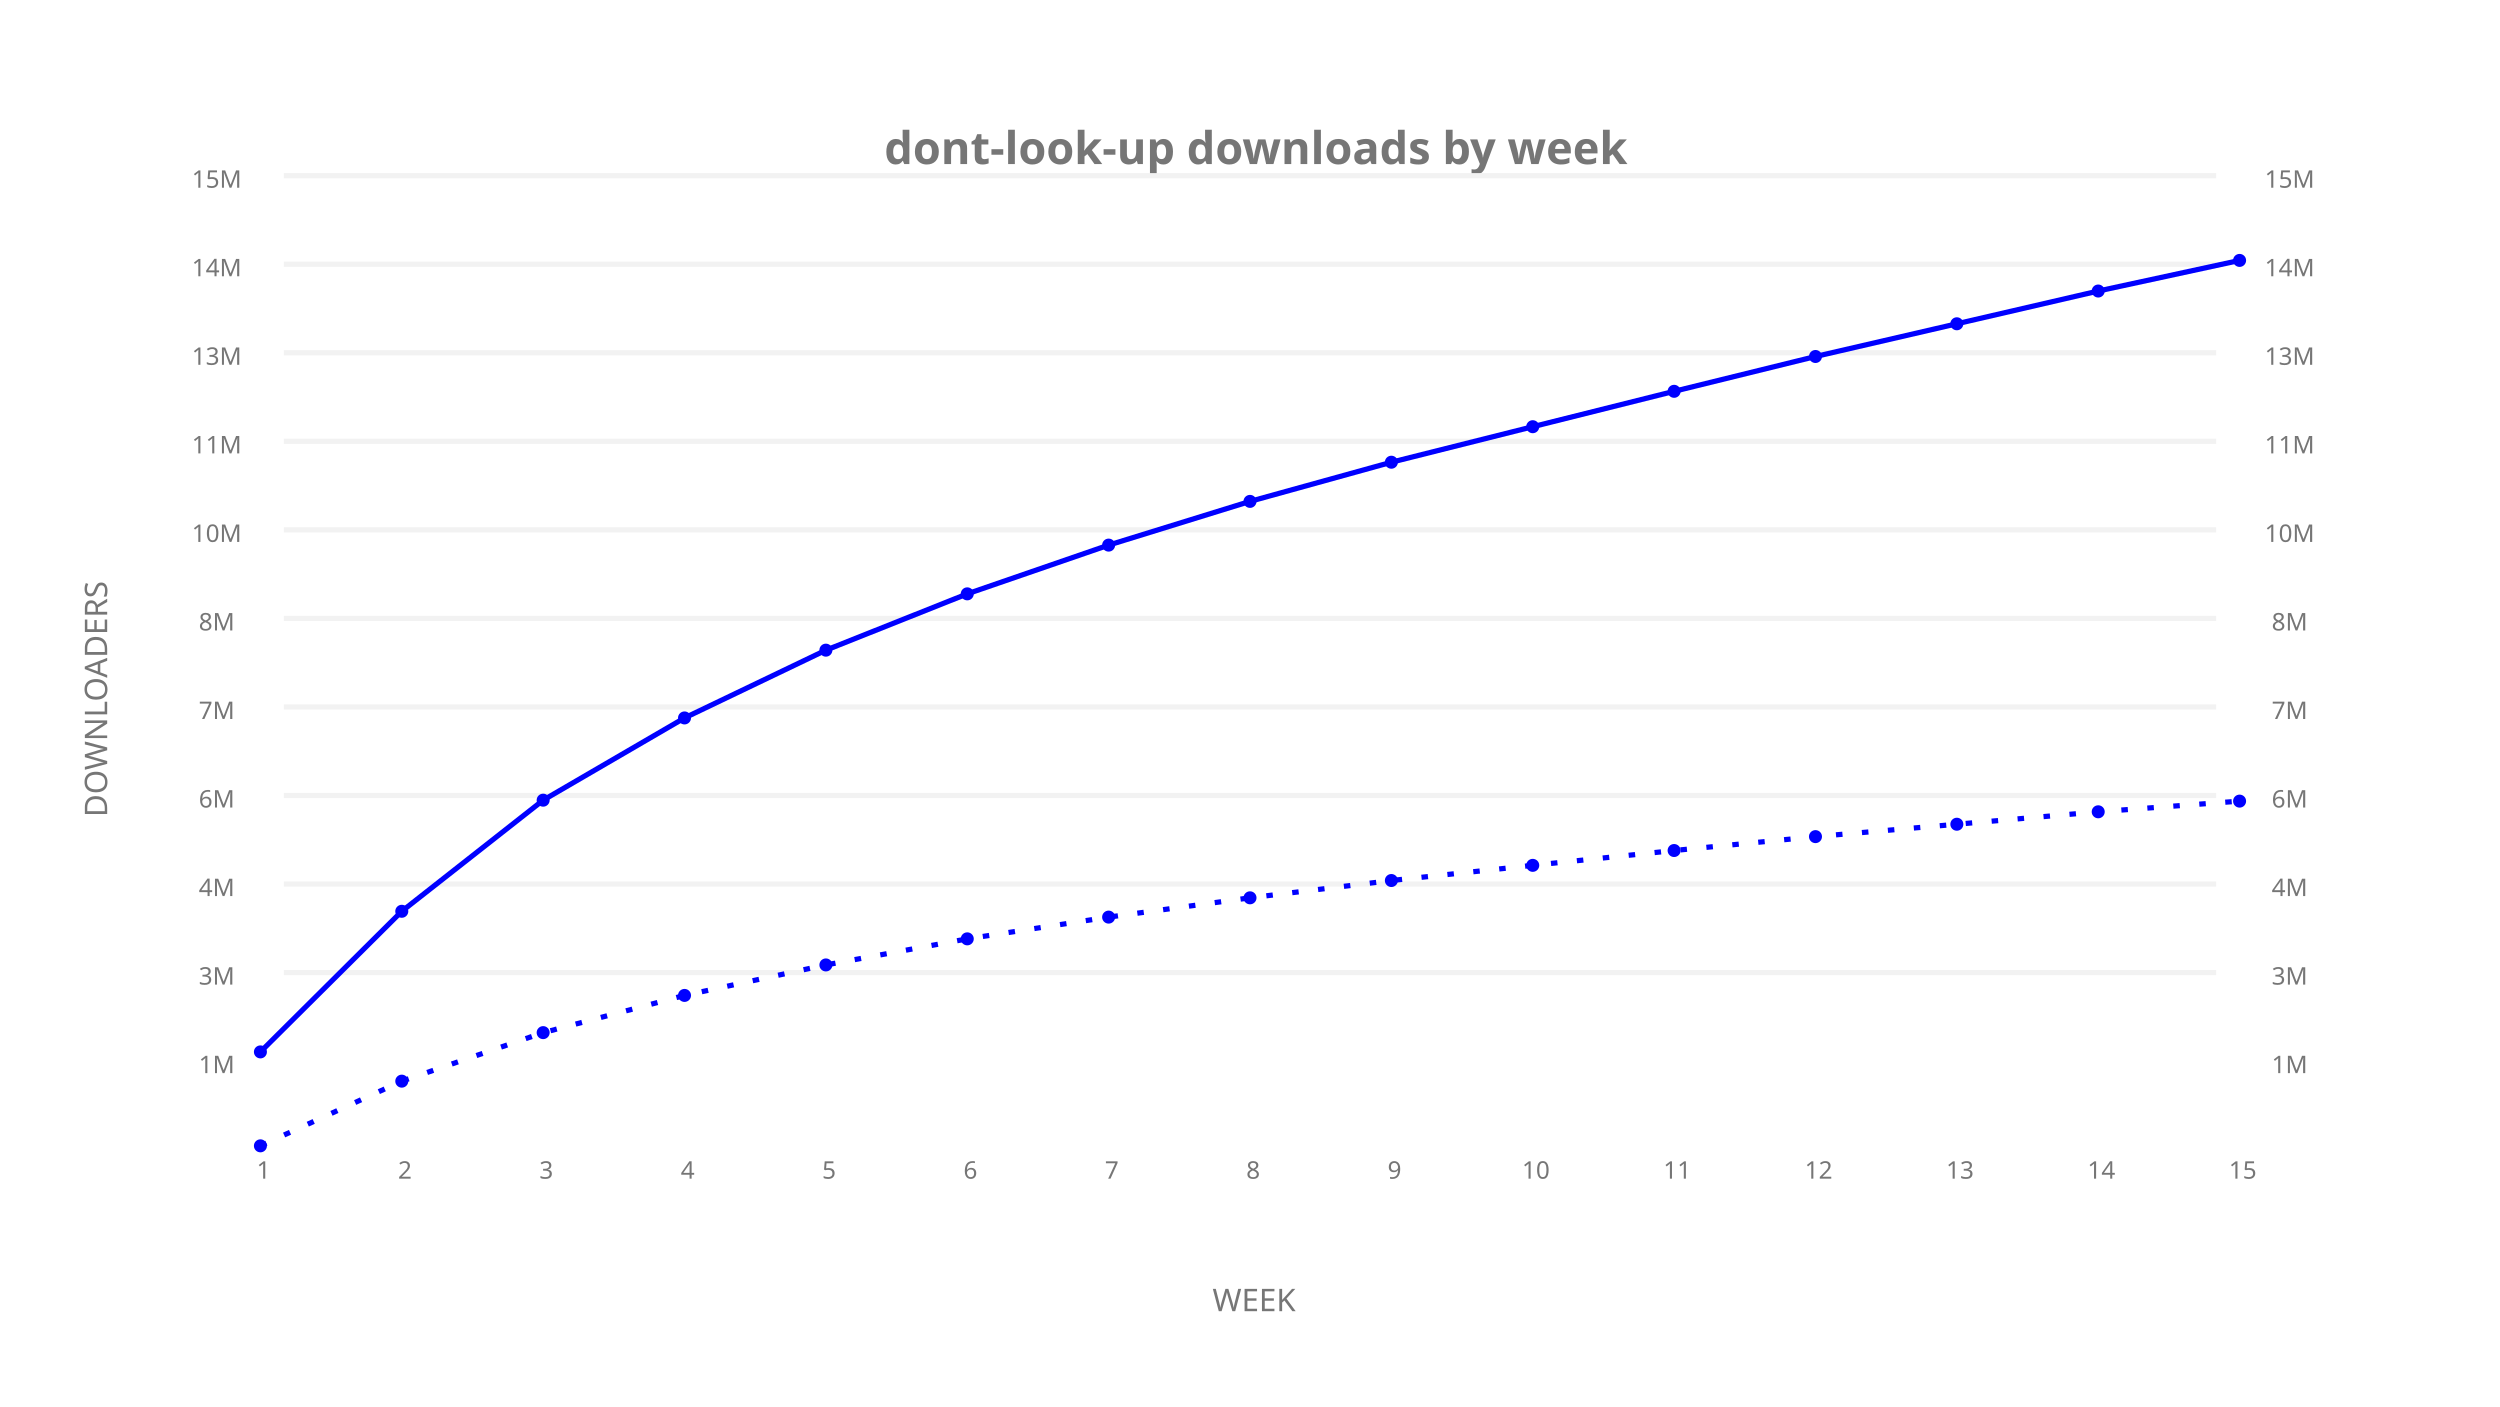
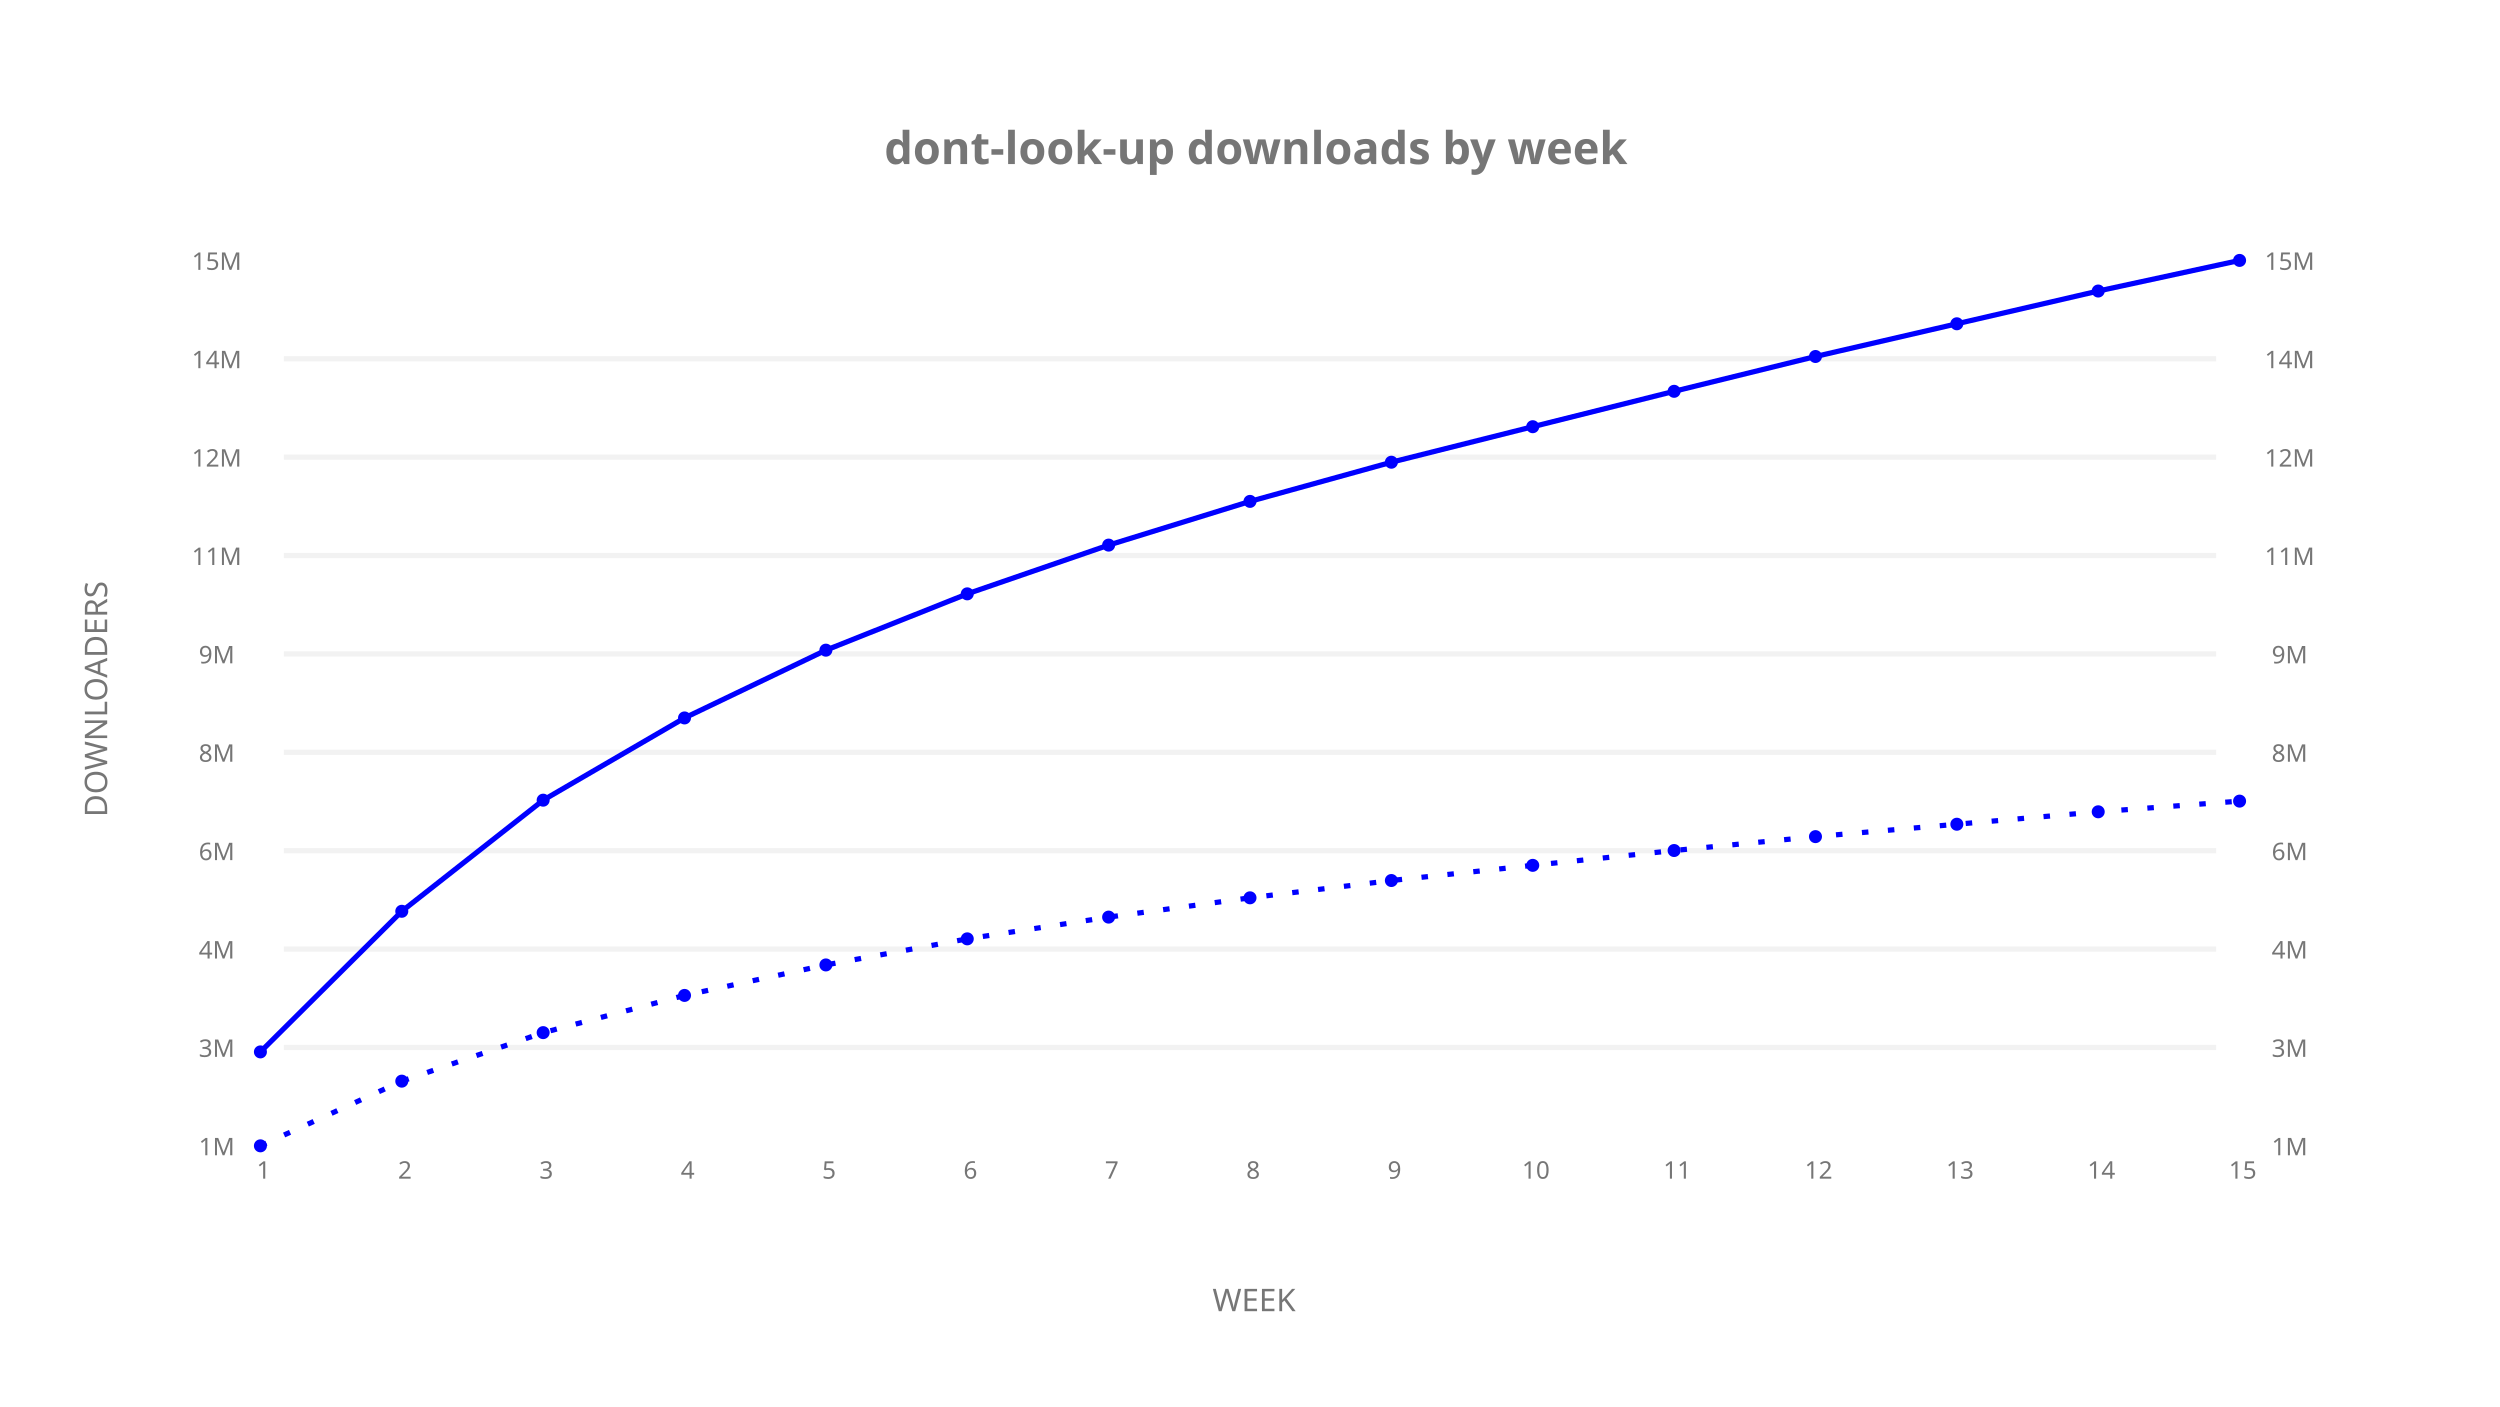
<svg xmlns="http://www.w3.org/2000/svg" xml:space="preserve" id="dont-look-up-downloads-by-week-dont-look-up-week" x="0px" y="0px" width="1920px" height="1080px" viewBox="0 0 1920 1080" enable-background="new 0 0 1920 1080" role="img">
  <g id="annotations">
    <text x="960" y="126" font-family="Atkinson Hyperlegible" font-size="26pt" text-anchor="middle" text-align="center" font-weight="600" font-style="normal" style="fill:rgb(118,118,118); fill-opacity:1; stroke:rgb(118,118,118); stroke-opacity:0; stroke-width:0.5"> dont-look-up downloads by week</text>
    <g id="axes-lines">
      <text x="960" y="1007" font-family="Atkinson Hyperlegible" font-size="18pt" text-anchor="middle" text-align="center" font-weight="500" font-style="normal" style="fill:rgb(118,118,118); fill-opacity:1; stroke:rgb(118,118,118); stroke-opacity:0; stroke-width:0.5"> WEEK</text>
      <text x="73" y="540" font-family="Atkinson Hyperlegible" font-size="18pt" text-anchor="middle" text-align="center" dominant-baseline="central" font-weight="500" font-style="normal" style="fill:rgb(118,118,118); fill-opacity:1; stroke:rgb(118,118,118); stroke-opacity:0; stroke-width:0.5" transform="rotate(-90,73,540)"> DOWNLOADERS</text>
    </g>
    <g id="tic-y-label-lines">
-       <line x1="218" y1="746.944" x2="1702" y2="746.944" style="fill:rgb(0,0,255); fill-opacity:0; stroke:rgb(242,242,242); stroke-opacity:1; stroke-width:4" />
-       <line x1="218" y1="678.944" x2="1702" y2="678.944" style="fill:rgb(0,0,255); fill-opacity:0; stroke:rgb(242,242,242); stroke-opacity:1; stroke-width:4" />
-       <line x1="218" y1="610.944" x2="1702" y2="610.944" style="fill:rgb(0,0,255); fill-opacity:0; stroke:rgb(242,242,242); stroke-opacity:1; stroke-width:4" />
-       <line x1="218" y1="542.944" x2="1702" y2="542.944" style="fill:rgb(0,0,255); fill-opacity:0; stroke:rgb(242,242,242); stroke-opacity:1; stroke-width:4" />
-       <line x1="218" y1="474.944" x2="1702" y2="474.944" style="fill:rgb(0,0,255); fill-opacity:0; stroke:rgb(242,242,242); stroke-opacity:1; stroke-width:4" />
-       <line x1="218" y1="406.944" x2="1702" y2="406.944" style="fill:rgb(0,0,255); fill-opacity:0; stroke:rgb(242,242,242); stroke-opacity:1; stroke-width:4" />
-       <line x1="218" y1="338.944" x2="1702" y2="338.944" style="fill:rgb(0,0,255); fill-opacity:0; stroke:rgb(242,242,242); stroke-opacity:1; stroke-width:4" />
-       <line x1="218" y1="270.944" x2="1702" y2="270.944" style="fill:rgb(0,0,255); fill-opacity:0; stroke:rgb(242,242,242); stroke-opacity:1; stroke-width:4" />
-       <line x1="218" y1="202.944" x2="1702" y2="202.944" style="fill:rgb(0,0,255); fill-opacity:0; stroke:rgb(242,242,242); stroke-opacity:1; stroke-width:4" />
-       <line x1="218" y1="134.944" x2="1702" y2="134.944" style="fill:rgb(0,0,255); fill-opacity:0; stroke:rgb(242,242,242); stroke-opacity:1; stroke-width:4" />
+       <line x1="218" y1="804.444" x2="1702" y2="804.444" style="fill:rgb(0,0,255); fill-opacity:0; stroke:rgb(242,242,242); stroke-opacity:1; stroke-width:4" />
+       <line x1="218" y1="728.889" x2="1702" y2="728.889" style="fill:rgb(0,0,255); fill-opacity:0; stroke:rgb(242,242,242); stroke-opacity:1; stroke-width:4" />
+       <line x1="218" y1="653.333" x2="1702" y2="653.333" style="fill:rgb(0,0,255); fill-opacity:0; stroke:rgb(242,242,242); stroke-opacity:1; stroke-width:4" />
+       <line x1="218" y1="577.778" x2="1702" y2="577.778" style="fill:rgb(0,0,255); fill-opacity:0; stroke:rgb(242,242,242); stroke-opacity:1; stroke-width:4" />
+       <line x1="218" y1="502.222" x2="1702" y2="502.222" style="fill:rgb(0,0,255); fill-opacity:0; stroke:rgb(242,242,242); stroke-opacity:1; stroke-width:4" />
+       <line x1="218" y1="426.667" x2="1702" y2="426.667" style="fill:rgb(0,0,255); fill-opacity:0; stroke:rgb(242,242,242); stroke-opacity:1; stroke-width:4" />
+       <line x1="218" y1="351.111" x2="1702" y2="351.111" style="fill:rgb(0,0,255); fill-opacity:0; stroke:rgb(242,242,242); stroke-opacity:1; stroke-width:4" />
+       <line x1="218" y1="275.556" x2="1702" y2="275.556" style="fill:rgb(0,0,255); fill-opacity:0; stroke:rgb(242,242,242); stroke-opacity:1; stroke-width:4" />
    </g>
    <g id="tic-x-labels">
      <text x="200" y="898" font-family="Atkinson Hyperlegible" font-size="14pt" text-anchor="middle" text-align="center" dominant-baseline="central" font-weight="400" font-style="normal" style="fill:rgb(118,118,118); fill-opacity:1; stroke:rgb(118,118,118); stroke-opacity:0; stroke-width:0.5"> 1</text>
      <text x="308.571" y="898" font-family="Atkinson Hyperlegible" font-size="14pt" text-anchor="middle" text-align="center" dominant-baseline="central" font-weight="400" font-style="normal" style="fill:rgb(118,118,118); fill-opacity:1; stroke:rgb(118,118,118); stroke-opacity:0; stroke-width:0.5"> 2</text>
      <text x="417.143" y="898" font-family="Atkinson Hyperlegible" font-size="14pt" text-anchor="middle" text-align="center" dominant-baseline="central" font-weight="400" font-style="normal" style="fill:rgb(118,118,118); fill-opacity:1; stroke:rgb(118,118,118); stroke-opacity:0; stroke-width:0.5"> 3</text>
      <text x="525.714" y="898" font-family="Atkinson Hyperlegible" font-size="14pt" text-anchor="middle" text-align="center" dominant-baseline="central" font-weight="400" font-style="normal" style="fill:rgb(118,118,118); fill-opacity:1; stroke:rgb(118,118,118); stroke-opacity:0; stroke-width:0.5"> 4</text>
      <text x="634.286" y="898" font-family="Atkinson Hyperlegible" font-size="14pt" text-anchor="middle" text-align="center" dominant-baseline="central" font-weight="400" font-style="normal" style="fill:rgb(118,118,118); fill-opacity:1; stroke:rgb(118,118,118); stroke-opacity:0; stroke-width:0.5"> 5</text>
      <text x="742.857" y="898" font-family="Atkinson Hyperlegible" font-size="14pt" text-anchor="middle" text-align="center" dominant-baseline="central" font-weight="400" font-style="normal" style="fill:rgb(118,118,118); fill-opacity:1; stroke:rgb(118,118,118); stroke-opacity:0; stroke-width:0.5"> 6</text>
      <text x="851.429" y="898" font-family="Atkinson Hyperlegible" font-size="14pt" text-anchor="middle" text-align="center" dominant-baseline="central" font-weight="400" font-style="normal" style="fill:rgb(118,118,118); fill-opacity:1; stroke:rgb(118,118,118); stroke-opacity:0; stroke-width:0.5"> 7</text>
      <text x="960" y="898" font-family="Atkinson Hyperlegible" font-size="14pt" text-anchor="middle" text-align="center" dominant-baseline="central" font-weight="400" font-style="normal" style="fill:rgb(118,118,118); fill-opacity:1; stroke:rgb(118,118,118); stroke-opacity:0; stroke-width:0.5"> 8</text>
      <text x="1068.571" y="898" font-family="Atkinson Hyperlegible" font-size="14pt" text-anchor="middle" text-align="center" dominant-baseline="central" font-weight="400" font-style="normal" style="fill:rgb(118,118,118); fill-opacity:1; stroke:rgb(118,118,118); stroke-opacity:0; stroke-width:0.5"> 9</text>
      <text x="1177.143" y="898" font-family="Atkinson Hyperlegible" font-size="14pt" text-anchor="middle" text-align="center" dominant-baseline="central" font-weight="400" font-style="normal" style="fill:rgb(118,118,118); fill-opacity:1; stroke:rgb(118,118,118); stroke-opacity:0; stroke-width:0.5"> 10</text>
      <text x="1285.714" y="898" font-family="Atkinson Hyperlegible" font-size="14pt" text-anchor="middle" text-align="center" dominant-baseline="central" font-weight="400" font-style="normal" style="fill:rgb(118,118,118); fill-opacity:1; stroke:rgb(118,118,118); stroke-opacity:0; stroke-width:0.5"> 11</text>
      <text x="1394.286" y="898" font-family="Atkinson Hyperlegible" font-size="14pt" text-anchor="middle" text-align="center" dominant-baseline="central" font-weight="400" font-style="normal" style="fill:rgb(118,118,118); fill-opacity:1; stroke:rgb(118,118,118); stroke-opacity:0; stroke-width:0.5"> 12</text>
      <text x="1502.857" y="898" font-family="Atkinson Hyperlegible" font-size="14pt" text-anchor="middle" text-align="center" dominant-baseline="central" font-weight="400" font-style="normal" style="fill:rgb(118,118,118); fill-opacity:1; stroke:rgb(118,118,118); stroke-opacity:0; stroke-width:0.5"> 13</text>
      <text x="1611.429" y="898" font-family="Atkinson Hyperlegible" font-size="14pt" text-anchor="middle" text-align="center" dominant-baseline="central" font-weight="400" font-style="normal" style="fill:rgb(118,118,118); fill-opacity:1; stroke:rgb(118,118,118); stroke-opacity:0; stroke-width:0.5"> 14</text>
      <text x="1720" y="898" font-family="Atkinson Hyperlegible" font-size="14pt" text-anchor="middle" text-align="center" dominant-baseline="central" font-weight="400" font-style="normal" style="fill:rgb(118,118,118); fill-opacity:1; stroke:rgb(118,118,118); stroke-opacity:0; stroke-width:0.5"> 15</text>
    </g>
    <g id="tic-y-labels">
-       <text x="164" y="816.944" font-family="Atkinson Hyperlegible" font-size="14pt" text-anchor="middle" text-align="center" dominant-baseline="central" font-weight="400" font-style="normal" style="fill:rgb(118,118,118); fill-opacity:1; stroke:rgb(118,118,118); stroke-opacity:0; stroke-width:0.5"> 1M</text>
-       <text x="1756" y="816.944" font-family="Atkinson Hyperlegible" font-size="14pt" text-anchor="middle" text-align="center" dominant-baseline="central" font-weight="400" font-style="normal" style="fill:rgb(118,118,118); fill-opacity:1; stroke:rgb(118,118,118); stroke-opacity:0; stroke-width:0.5"> 1M</text>
-       <text x="164" y="748.944" font-family="Atkinson Hyperlegible" font-size="14pt" text-anchor="middle" text-align="center" dominant-baseline="central" font-weight="400" font-style="normal" style="fill:rgb(118,118,118); fill-opacity:1; stroke:rgb(118,118,118); stroke-opacity:0; stroke-width:0.5"> 3M</text>
-       <text x="1756" y="748.944" font-family="Atkinson Hyperlegible" font-size="14pt" text-anchor="middle" text-align="center" dominant-baseline="central" font-weight="400" font-style="normal" style="fill:rgb(118,118,118); fill-opacity:1; stroke:rgb(118,118,118); stroke-opacity:0; stroke-width:0.5"> 3M</text>
-       <text x="164" y="680.944" font-family="Atkinson Hyperlegible" font-size="14pt" text-anchor="middle" text-align="center" dominant-baseline="central" font-weight="400" font-style="normal" style="fill:rgb(118,118,118); fill-opacity:1; stroke:rgb(118,118,118); stroke-opacity:0; stroke-width:0.5"> 4M</text>
-       <text x="1756" y="680.944" font-family="Atkinson Hyperlegible" font-size="14pt" text-anchor="middle" text-align="center" dominant-baseline="central" font-weight="400" font-style="normal" style="fill:rgb(118,118,118); fill-opacity:1; stroke:rgb(118,118,118); stroke-opacity:0; stroke-width:0.5"> 4M</text>
-       <text x="164" y="612.944" font-family="Atkinson Hyperlegible" font-size="14pt" text-anchor="middle" text-align="center" dominant-baseline="central" font-weight="400" font-style="normal" style="fill:rgb(118,118,118); fill-opacity:1; stroke:rgb(118,118,118); stroke-opacity:0; stroke-width:0.5"> 6M</text>
-       <text x="1756" y="612.944" font-family="Atkinson Hyperlegible" font-size="14pt" text-anchor="middle" text-align="center" dominant-baseline="central" font-weight="400" font-style="normal" style="fill:rgb(118,118,118); fill-opacity:1; stroke:rgb(118,118,118); stroke-opacity:0; stroke-width:0.5"> 6M</text>
-       <text x="164" y="544.944" font-family="Atkinson Hyperlegible" font-size="14pt" text-anchor="middle" text-align="center" dominant-baseline="central" font-weight="400" font-style="normal" style="fill:rgb(118,118,118); fill-opacity:1; stroke:rgb(118,118,118); stroke-opacity:0; stroke-width:0.5"> 7M</text>
-       <text x="1756" y="544.944" font-family="Atkinson Hyperlegible" font-size="14pt" text-anchor="middle" text-align="center" dominant-baseline="central" font-weight="400" font-style="normal" style="fill:rgb(118,118,118); fill-opacity:1; stroke:rgb(118,118,118); stroke-opacity:0; stroke-width:0.5"> 7M</text>
-       <text x="164" y="476.944" font-family="Atkinson Hyperlegible" font-size="14pt" text-anchor="middle" text-align="center" dominant-baseline="central" font-weight="400" font-style="normal" style="fill:rgb(118,118,118); fill-opacity:1; stroke:rgb(118,118,118); stroke-opacity:0; stroke-width:0.5"> 8M</text>
-       <text x="1756" y="476.944" font-family="Atkinson Hyperlegible" font-size="14pt" text-anchor="middle" text-align="center" dominant-baseline="central" font-weight="400" font-style="normal" style="fill:rgb(118,118,118); fill-opacity:1; stroke:rgb(118,118,118); stroke-opacity:0; stroke-width:0.5"> 8M</text>
-       <text x="164" y="408.944" font-family="Atkinson Hyperlegible" font-size="14pt" text-anchor="middle" text-align="center" dominant-baseline="central" font-weight="400" font-style="normal" style="fill:rgb(118,118,118); fill-opacity:1; stroke:rgb(118,118,118); stroke-opacity:0; stroke-width:0.5"> 10M</text>
-       <text x="1756" y="408.944" font-family="Atkinson Hyperlegible" font-size="14pt" text-anchor="middle" text-align="center" dominant-baseline="central" font-weight="400" font-style="normal" style="fill:rgb(118,118,118); fill-opacity:1; stroke:rgb(118,118,118); stroke-opacity:0; stroke-width:0.5"> 10M</text>
-       <text x="164" y="340.944" font-family="Atkinson Hyperlegible" font-size="14pt" text-anchor="middle" text-align="center" dominant-baseline="central" font-weight="400" font-style="normal" style="fill:rgb(118,118,118); fill-opacity:1; stroke:rgb(118,118,118); stroke-opacity:0; stroke-width:0.5"> 11M</text>
-       <text x="1756" y="340.944" font-family="Atkinson Hyperlegible" font-size="14pt" text-anchor="middle" text-align="center" dominant-baseline="central" font-weight="400" font-style="normal" style="fill:rgb(118,118,118); fill-opacity:1; stroke:rgb(118,118,118); stroke-opacity:0; stroke-width:0.5"> 11M</text>
-       <text x="164" y="272.944" font-family="Atkinson Hyperlegible" font-size="14pt" text-anchor="middle" text-align="center" dominant-baseline="central" font-weight="400" font-style="normal" style="fill:rgb(118,118,118); fill-opacity:1; stroke:rgb(118,118,118); stroke-opacity:0; stroke-width:0.5"> 13M</text>
-       <text x="1756" y="272.944" font-family="Atkinson Hyperlegible" font-size="14pt" text-anchor="middle" text-align="center" dominant-baseline="central" font-weight="400" font-style="normal" style="fill:rgb(118,118,118); fill-opacity:1; stroke:rgb(118,118,118); stroke-opacity:0; stroke-width:0.5"> 13M</text>
-       <text x="164" y="204.944" font-family="Atkinson Hyperlegible" font-size="14pt" text-anchor="middle" text-align="center" dominant-baseline="central" font-weight="400" font-style="normal" style="fill:rgb(118,118,118); fill-opacity:1; stroke:rgb(118,118,118); stroke-opacity:0; stroke-width:0.5"> 14M</text>
-       <text x="1756" y="204.944" font-family="Atkinson Hyperlegible" font-size="14pt" text-anchor="middle" text-align="center" dominant-baseline="central" font-weight="400" font-style="normal" style="fill:rgb(118,118,118); fill-opacity:1; stroke:rgb(118,118,118); stroke-opacity:0; stroke-width:0.5"> 14M</text>
-       <text x="164" y="136.944" font-family="Atkinson Hyperlegible" font-size="14pt" text-anchor="middle" text-align="center" dominant-baseline="central" font-weight="400" font-style="normal" style="fill:rgb(118,118,118); fill-opacity:1; stroke:rgb(118,118,118); stroke-opacity:0; stroke-width:0.5"> 15M</text>
-       <text x="1756" y="136.944" font-family="Atkinson Hyperlegible" font-size="14pt" text-anchor="middle" text-align="center" dominant-baseline="central" font-weight="400" font-style="normal" style="fill:rgb(118,118,118); fill-opacity:1; stroke:rgb(118,118,118); stroke-opacity:0; stroke-width:0.5"> 15M</text>
+       <text x="164" y="880" font-family="Atkinson Hyperlegible" font-size="14pt" text-anchor="middle" text-align="center" dominant-baseline="central" font-weight="400" font-style="normal" style="fill:rgb(118,118,118); fill-opacity:1; stroke:rgb(118,118,118); stroke-opacity:0; stroke-width:0.5"> 1M</text>
+       <text x="1756" y="880" font-family="Atkinson Hyperlegible" font-size="14pt" text-anchor="middle" text-align="center" dominant-baseline="central" font-weight="400" font-style="normal" style="fill:rgb(118,118,118); fill-opacity:1; stroke:rgb(118,118,118); stroke-opacity:0; stroke-width:0.5"> 1M</text>
+       <text x="164" y="804.444" font-family="Atkinson Hyperlegible" font-size="14pt" text-anchor="middle" text-align="center" dominant-baseline="central" font-weight="400" font-style="normal" style="fill:rgb(118,118,118); fill-opacity:1; stroke:rgb(118,118,118); stroke-opacity:0; stroke-width:0.5"> 3M</text>
+       <text x="1756" y="804.444" font-family="Atkinson Hyperlegible" font-size="14pt" text-anchor="middle" text-align="center" dominant-baseline="central" font-weight="400" font-style="normal" style="fill:rgb(118,118,118); fill-opacity:1; stroke:rgb(118,118,118); stroke-opacity:0; stroke-width:0.5"> 3M</text>
+       <text x="164" y="728.889" font-family="Atkinson Hyperlegible" font-size="14pt" text-anchor="middle" text-align="center" dominant-baseline="central" font-weight="400" font-style="normal" style="fill:rgb(118,118,118); fill-opacity:1; stroke:rgb(118,118,118); stroke-opacity:0; stroke-width:0.5"> 4M</text>
+       <text x="1756" y="728.889" font-family="Atkinson Hyperlegible" font-size="14pt" text-anchor="middle" text-align="center" dominant-baseline="central" font-weight="400" font-style="normal" style="fill:rgb(118,118,118); fill-opacity:1; stroke:rgb(118,118,118); stroke-opacity:0; stroke-width:0.5"> 4M</text>
+       <text x="164" y="653.333" font-family="Atkinson Hyperlegible" font-size="14pt" text-anchor="middle" text-align="center" dominant-baseline="central" font-weight="400" font-style="normal" style="fill:rgb(118,118,118); fill-opacity:1; stroke:rgb(118,118,118); stroke-opacity:0; stroke-width:0.5"> 6M</text>
+       <text x="1756" y="653.333" font-family="Atkinson Hyperlegible" font-size="14pt" text-anchor="middle" text-align="center" dominant-baseline="central" font-weight="400" font-style="normal" style="fill:rgb(118,118,118); fill-opacity:1; stroke:rgb(118,118,118); stroke-opacity:0; stroke-width:0.5"> 6M</text>
+       <text x="164" y="577.778" font-family="Atkinson Hyperlegible" font-size="14pt" text-anchor="middle" text-align="center" dominant-baseline="central" font-weight="400" font-style="normal" style="fill:rgb(118,118,118); fill-opacity:1; stroke:rgb(118,118,118); stroke-opacity:0; stroke-width:0.5"> 8M</text>
+       <text x="1756" y="577.778" font-family="Atkinson Hyperlegible" font-size="14pt" text-anchor="middle" text-align="center" dominant-baseline="central" font-weight="400" font-style="normal" style="fill:rgb(118,118,118); fill-opacity:1; stroke:rgb(118,118,118); stroke-opacity:0; stroke-width:0.5"> 8M</text>
+       <text x="164" y="502.222" font-family="Atkinson Hyperlegible" font-size="14pt" text-anchor="middle" text-align="center" dominant-baseline="central" font-weight="400" font-style="normal" style="fill:rgb(118,118,118); fill-opacity:1; stroke:rgb(118,118,118); stroke-opacity:0; stroke-width:0.5"> 9M</text>
+       <text x="1756" y="502.222" font-family="Atkinson Hyperlegible" font-size="14pt" text-anchor="middle" text-align="center" dominant-baseline="central" font-weight="400" font-style="normal" style="fill:rgb(118,118,118); fill-opacity:1; stroke:rgb(118,118,118); stroke-opacity:0; stroke-width:0.5"> 9M</text>
+       <text x="164" y="426.667" font-family="Atkinson Hyperlegible" font-size="14pt" text-anchor="middle" text-align="center" dominant-baseline="central" font-weight="400" font-style="normal" style="fill:rgb(118,118,118); fill-opacity:1; stroke:rgb(118,118,118); stroke-opacity:0; stroke-width:0.5"> 11M</text>
+       <text x="1756" y="426.667" font-family="Atkinson Hyperlegible" font-size="14pt" text-anchor="middle" text-align="center" dominant-baseline="central" font-weight="400" font-style="normal" style="fill:rgb(118,118,118); fill-opacity:1; stroke:rgb(118,118,118); stroke-opacity:0; stroke-width:0.5"> 11M</text>
+       <text x="164" y="351.111" font-family="Atkinson Hyperlegible" font-size="14pt" text-anchor="middle" text-align="center" dominant-baseline="central" font-weight="400" font-style="normal" style="fill:rgb(118,118,118); fill-opacity:1; stroke:rgb(118,118,118); stroke-opacity:0; stroke-width:0.5"> 12M</text>
+       <text x="1756" y="351.111" font-family="Atkinson Hyperlegible" font-size="14pt" text-anchor="middle" text-align="center" dominant-baseline="central" font-weight="400" font-style="normal" style="fill:rgb(118,118,118); fill-opacity:1; stroke:rgb(118,118,118); stroke-opacity:0; stroke-width:0.5"> 12M</text>
+       <text x="164" y="275.556" font-family="Atkinson Hyperlegible" font-size="14pt" text-anchor="middle" text-align="center" dominant-baseline="central" font-weight="400" font-style="normal" style="fill:rgb(118,118,118); fill-opacity:1; stroke:rgb(118,118,118); stroke-opacity:0; stroke-width:0.5"> 14M</text>
+       <text x="1756" y="275.556" font-family="Atkinson Hyperlegible" font-size="14pt" text-anchor="middle" text-align="center" dominant-baseline="central" font-weight="400" font-style="normal" style="fill:rgb(118,118,118); fill-opacity:1; stroke:rgb(118,118,118); stroke-opacity:0; stroke-width:0.5"> 14M</text>
+       <text x="164" y="200" font-family="Atkinson Hyperlegible" font-size="14pt" text-anchor="middle" text-align="center" dominant-baseline="central" font-weight="400" font-style="normal" style="fill:rgb(118,118,118); fill-opacity:1; stroke:rgb(118,118,118); stroke-opacity:0; stroke-width:0.5"> 15M</text>
+       <text x="1756" y="200" font-family="Atkinson Hyperlegible" font-size="14pt" text-anchor="middle" text-align="center" dominant-baseline="central" font-weight="400" font-style="normal" style="fill:rgb(118,118,118); fill-opacity:1; stroke:rgb(118,118,118); stroke-opacity:0; stroke-width:0.5"> 15M</text>
    </g>
  </g>
  <g id="polyline-dont-look-up downloads by week">
    <polyline points="200,807.862 308.571,699.869 417.143,614.538 525.714,551.377 634.286,499.325 742.857,456.077 851.429,418.644 960,385.068 1068.57,354.989 1177.14,327.711 1285.71,300.531 1394.29,273.791 1502.86,248.662 1611.43,223.512 1720,200 " style="fill:rgb(0,0,255); fill-opacity:0; stroke:rgb(0,0,255); stroke-opacity:1; stroke-width:4" />
  </g>
  <g id="markers-dont-look-up downloads by week">
    <circle cx="200" cy="807.862" r="5" style="fill:rgb(0,0,255); fill-opacity:1; stroke:rgb(0,0,255); stroke-opacity:0; stroke-width:4">
</circle>
    <circle cx="308.571" cy="699.869" r="5" style="fill:rgb(0,0,255); fill-opacity:1; stroke:rgb(0,0,255); stroke-opacity:0; stroke-width:4">
</circle>
    <circle cx="417.143" cy="614.538" r="5" style="fill:rgb(0,0,255); fill-opacity:1; stroke:rgb(0,0,255); stroke-opacity:0; stroke-width:4">
</circle>
    <circle cx="525.714" cy="551.377" r="5" style="fill:rgb(0,0,255); fill-opacity:1; stroke:rgb(0,0,255); stroke-opacity:0; stroke-width:4">
</circle>
    <circle cx="634.286" cy="499.325" r="5" style="fill:rgb(0,0,255); fill-opacity:1; stroke:rgb(0,0,255); stroke-opacity:0; stroke-width:4">
</circle>
    <circle cx="742.857" cy="456.077" r="5" style="fill:rgb(0,0,255); fill-opacity:1; stroke:rgb(0,0,255); stroke-opacity:0; stroke-width:4">
</circle>
    <circle cx="851.429" cy="418.644" r="5" style="fill:rgb(0,0,255); fill-opacity:1; stroke:rgb(0,0,255); stroke-opacity:0; stroke-width:4">
</circle>
    <circle cx="960" cy="385.068" r="5" style="fill:rgb(0,0,255); fill-opacity:1; stroke:rgb(0,0,255); stroke-opacity:0; stroke-width:4">
</circle>
    <circle cx="1068.571" cy="354.989" r="5" style="fill:rgb(0,0,255); fill-opacity:1; stroke:rgb(0,0,255); stroke-opacity:0; stroke-width:4">
</circle>
    <circle cx="1177.143" cy="327.711" r="5" style="fill:rgb(0,0,255); fill-opacity:1; stroke:rgb(0,0,255); stroke-opacity:0; stroke-width:4">
</circle>
    <circle cx="1285.714" cy="300.531" r="5" style="fill:rgb(0,0,255); fill-opacity:1; stroke:rgb(0,0,255); stroke-opacity:0; stroke-width:4">
</circle>
    <circle cx="1394.286" cy="273.791" r="5" style="fill:rgb(0,0,255); fill-opacity:1; stroke:rgb(0,0,255); stroke-opacity:0; stroke-width:4">
</circle>
    <circle cx="1502.857" cy="248.662" r="5" style="fill:rgb(0,0,255); fill-opacity:1; stroke:rgb(0,0,255); stroke-opacity:0; stroke-width:4">
</circle>
    <circle cx="1611.429" cy="223.512" r="5" style="fill:rgb(0,0,255); fill-opacity:1; stroke:rgb(0,0,255); stroke-opacity:0; stroke-width:4">
</circle>
    <circle cx="1720" cy="200" r="5" style="fill:rgb(0,0,255); fill-opacity:1; stroke:rgb(0,0,255); stroke-opacity:0; stroke-width:4">
</circle>
  </g>
  <g id="polyline-dont-look-up downloads by week uploaders">
    <polyline points="200,880 308.571,830.327 417.143,793.059 525.714,764.484 634.286,741.072 742.857,721.039 851.429,704.342 960,689.524 1068.57,676.241 1177.14,664.591 1285.71,653.2 1394.29,642.53 1502.86,633.012 1611.43,623.459 1720,615.263 " stroke-dasharray="5 15" style="fill:rgb(0,0,255); fill-opacity:0; stroke:rgb(0,0,255); stroke-opacity:1; stroke-width:4" />
  </g>
  <g id="markers-dont-look-up downloads by week uploaders">
    <circle cx="200" cy="880" r="5" style="fill:rgb(0,0,255); fill-opacity:1; stroke:rgb(0,0,255); stroke-opacity:0; stroke-width:4">
</circle>
    <circle cx="308.571" cy="830.327" r="5" style="fill:rgb(0,0,255); fill-opacity:1; stroke:rgb(0,0,255); stroke-opacity:0; stroke-width:4">
</circle>
    <circle cx="417.143" cy="793.059" r="5" style="fill:rgb(0,0,255); fill-opacity:1; stroke:rgb(0,0,255); stroke-opacity:0; stroke-width:4">
</circle>
    <circle cx="525.714" cy="764.484" r="5" style="fill:rgb(0,0,255); fill-opacity:1; stroke:rgb(0,0,255); stroke-opacity:0; stroke-width:4">
</circle>
    <circle cx="634.286" cy="741.072" r="5" style="fill:rgb(0,0,255); fill-opacity:1; stroke:rgb(0,0,255); stroke-opacity:0; stroke-width:4">
</circle>
    <circle cx="742.857" cy="721.039" r="5" style="fill:rgb(0,0,255); fill-opacity:1; stroke:rgb(0,0,255); stroke-opacity:0; stroke-width:4">
</circle>
    <circle cx="851.429" cy="704.342" r="5" style="fill:rgb(0,0,255); fill-opacity:1; stroke:rgb(0,0,255); stroke-opacity:0; stroke-width:4">
</circle>
    <circle cx="960" cy="689.524" r="5" style="fill:rgb(0,0,255); fill-opacity:1; stroke:rgb(0,0,255); stroke-opacity:0; stroke-width:4">
</circle>
    <circle cx="1068.571" cy="676.241" r="5" style="fill:rgb(0,0,255); fill-opacity:1; stroke:rgb(0,0,255); stroke-opacity:0; stroke-width:4">
</circle>
    <circle cx="1177.143" cy="664.591" r="5" style="fill:rgb(0,0,255); fill-opacity:1; stroke:rgb(0,0,255); stroke-opacity:0; stroke-width:4">
</circle>
    <circle cx="1285.714" cy="653.2" r="5" style="fill:rgb(0,0,255); fill-opacity:1; stroke:rgb(0,0,255); stroke-opacity:0; stroke-width:4">
</circle>
    <circle cx="1394.286" cy="642.53" r="5" style="fill:rgb(0,0,255); fill-opacity:1; stroke:rgb(0,0,255); stroke-opacity:0; stroke-width:4">
</circle>
    <circle cx="1502.857" cy="633.012" r="5" style="fill:rgb(0,0,255); fill-opacity:1; stroke:rgb(0,0,255); stroke-opacity:0; stroke-width:4">
</circle>
    <circle cx="1611.429" cy="623.459" r="5" style="fill:rgb(0,0,255); fill-opacity:1; stroke:rgb(0,0,255); stroke-opacity:0; stroke-width:4">
</circle>
    <circle cx="1720" cy="615.263" r="5" style="fill:rgb(0,0,255); fill-opacity:1; stroke:rgb(0,0,255); stroke-opacity:0; stroke-width:4">
</circle>
  </g>
</svg>
